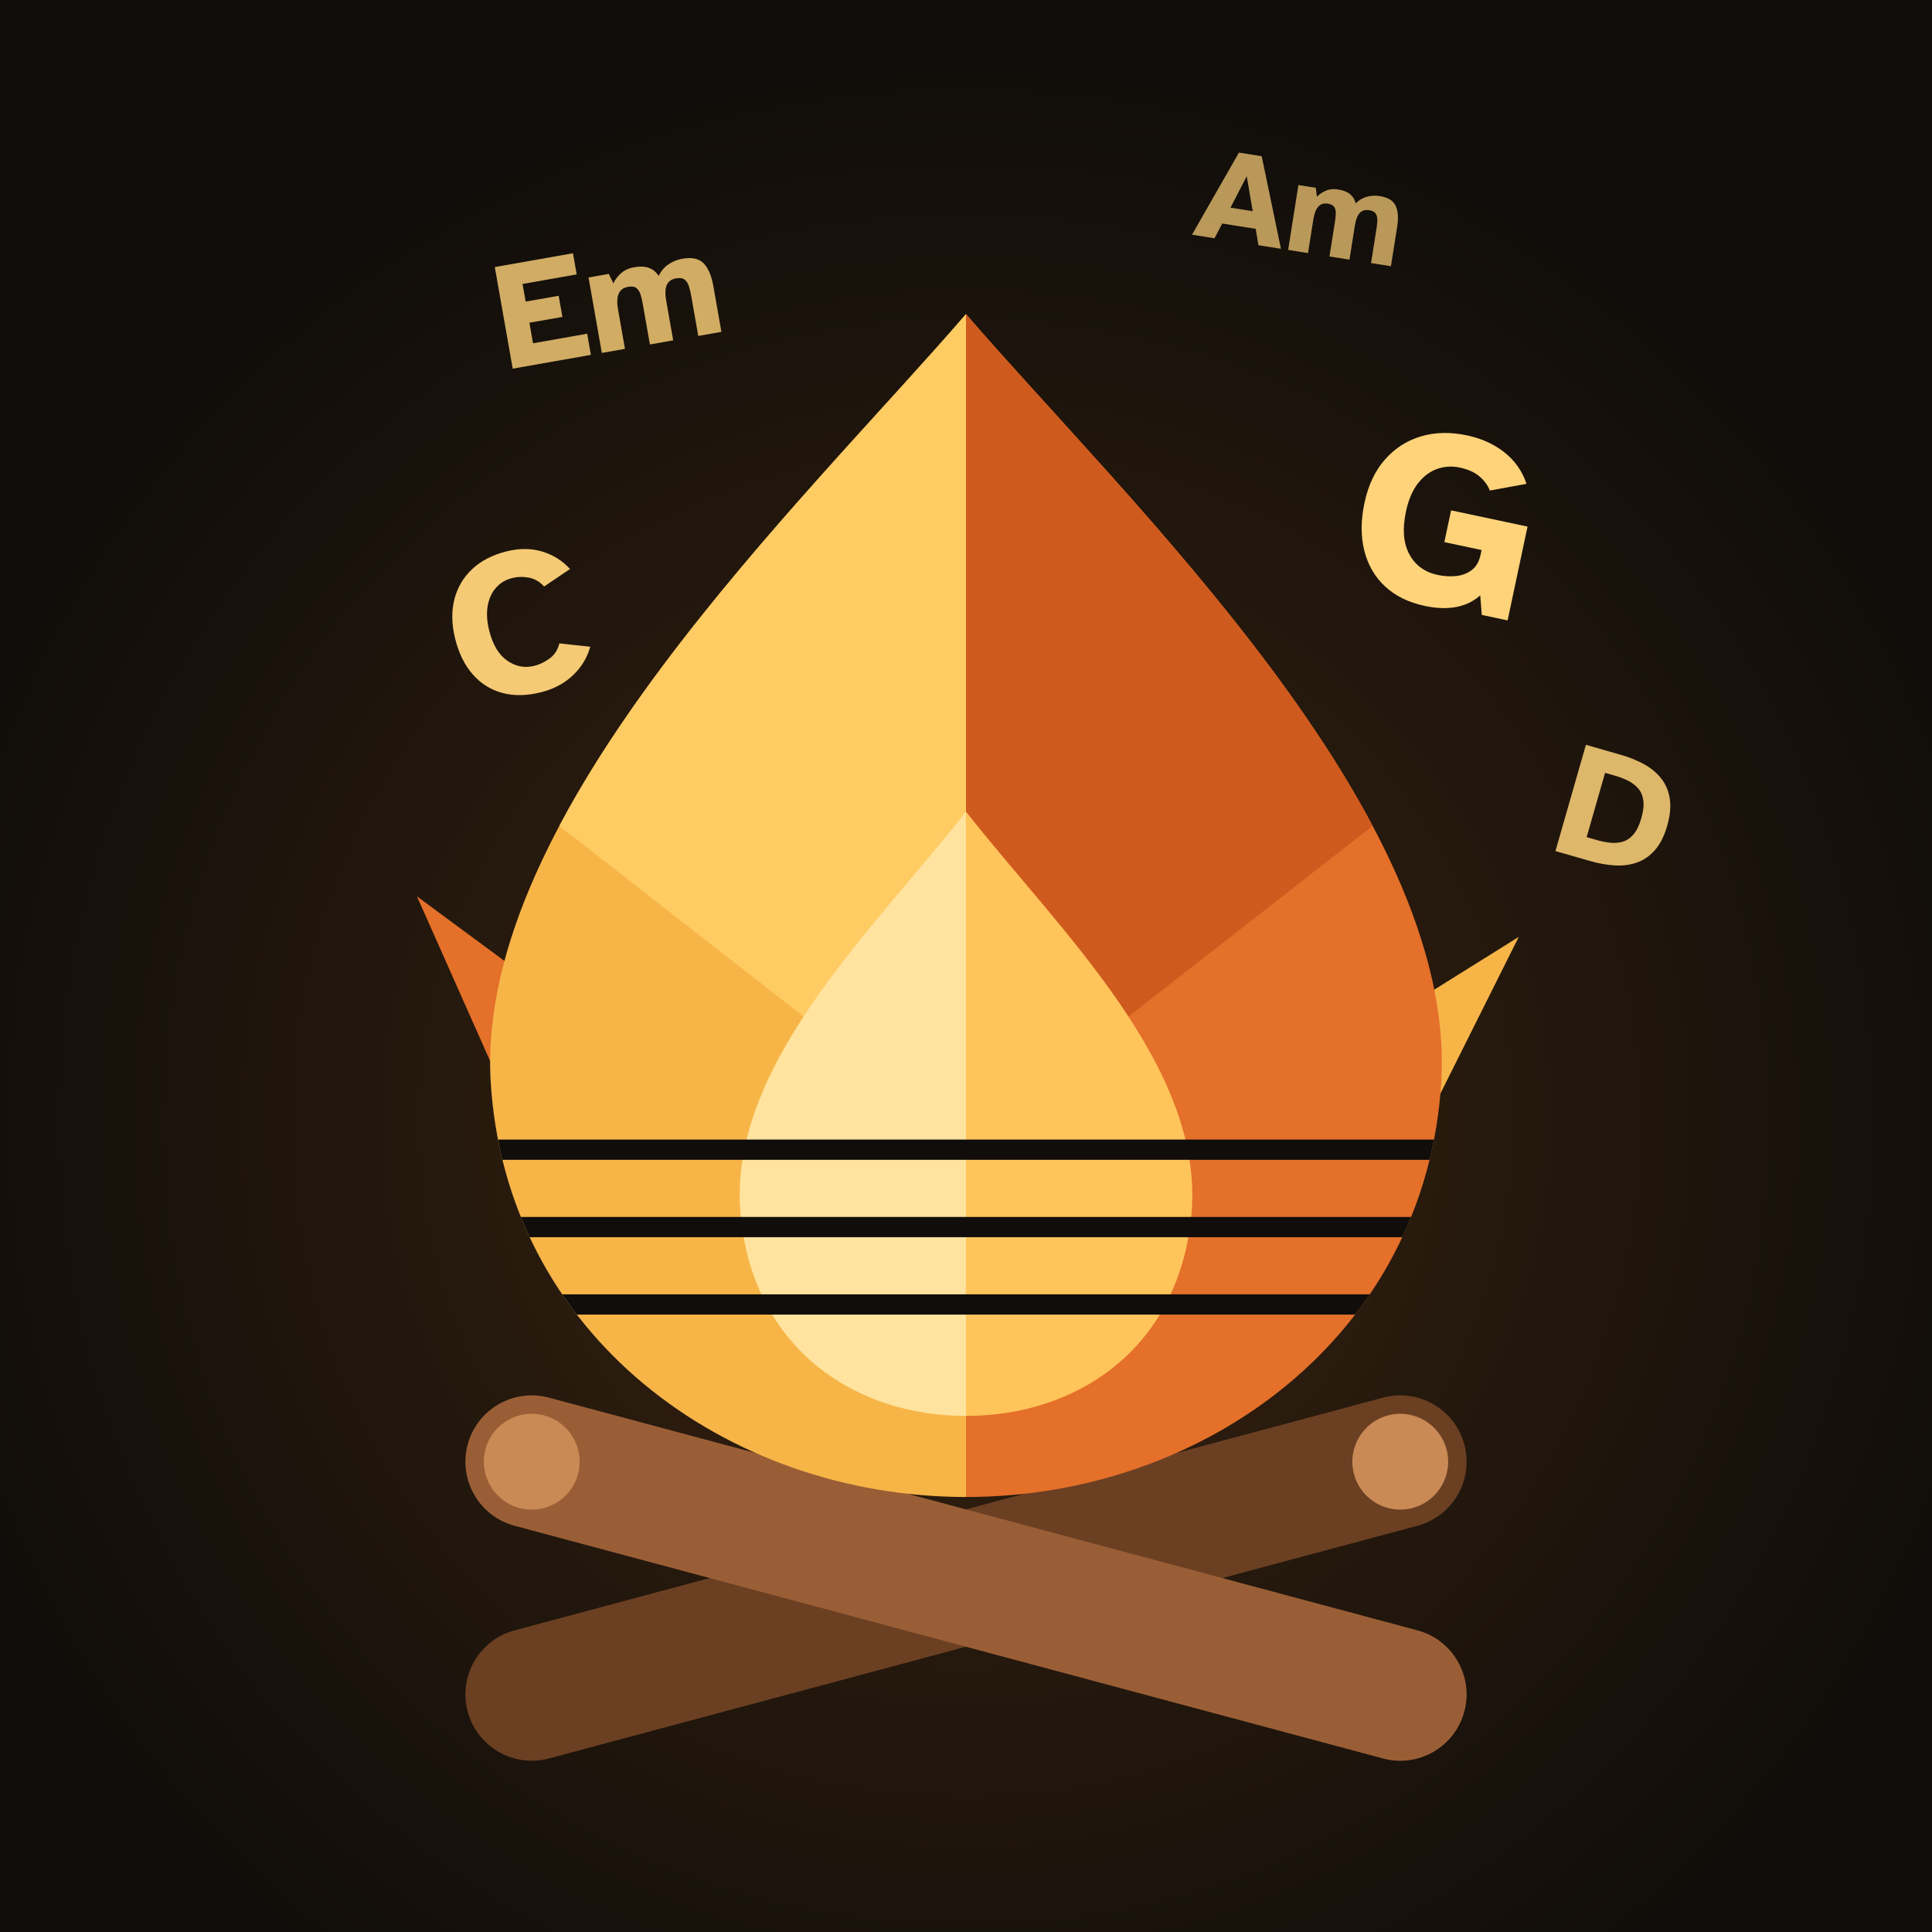
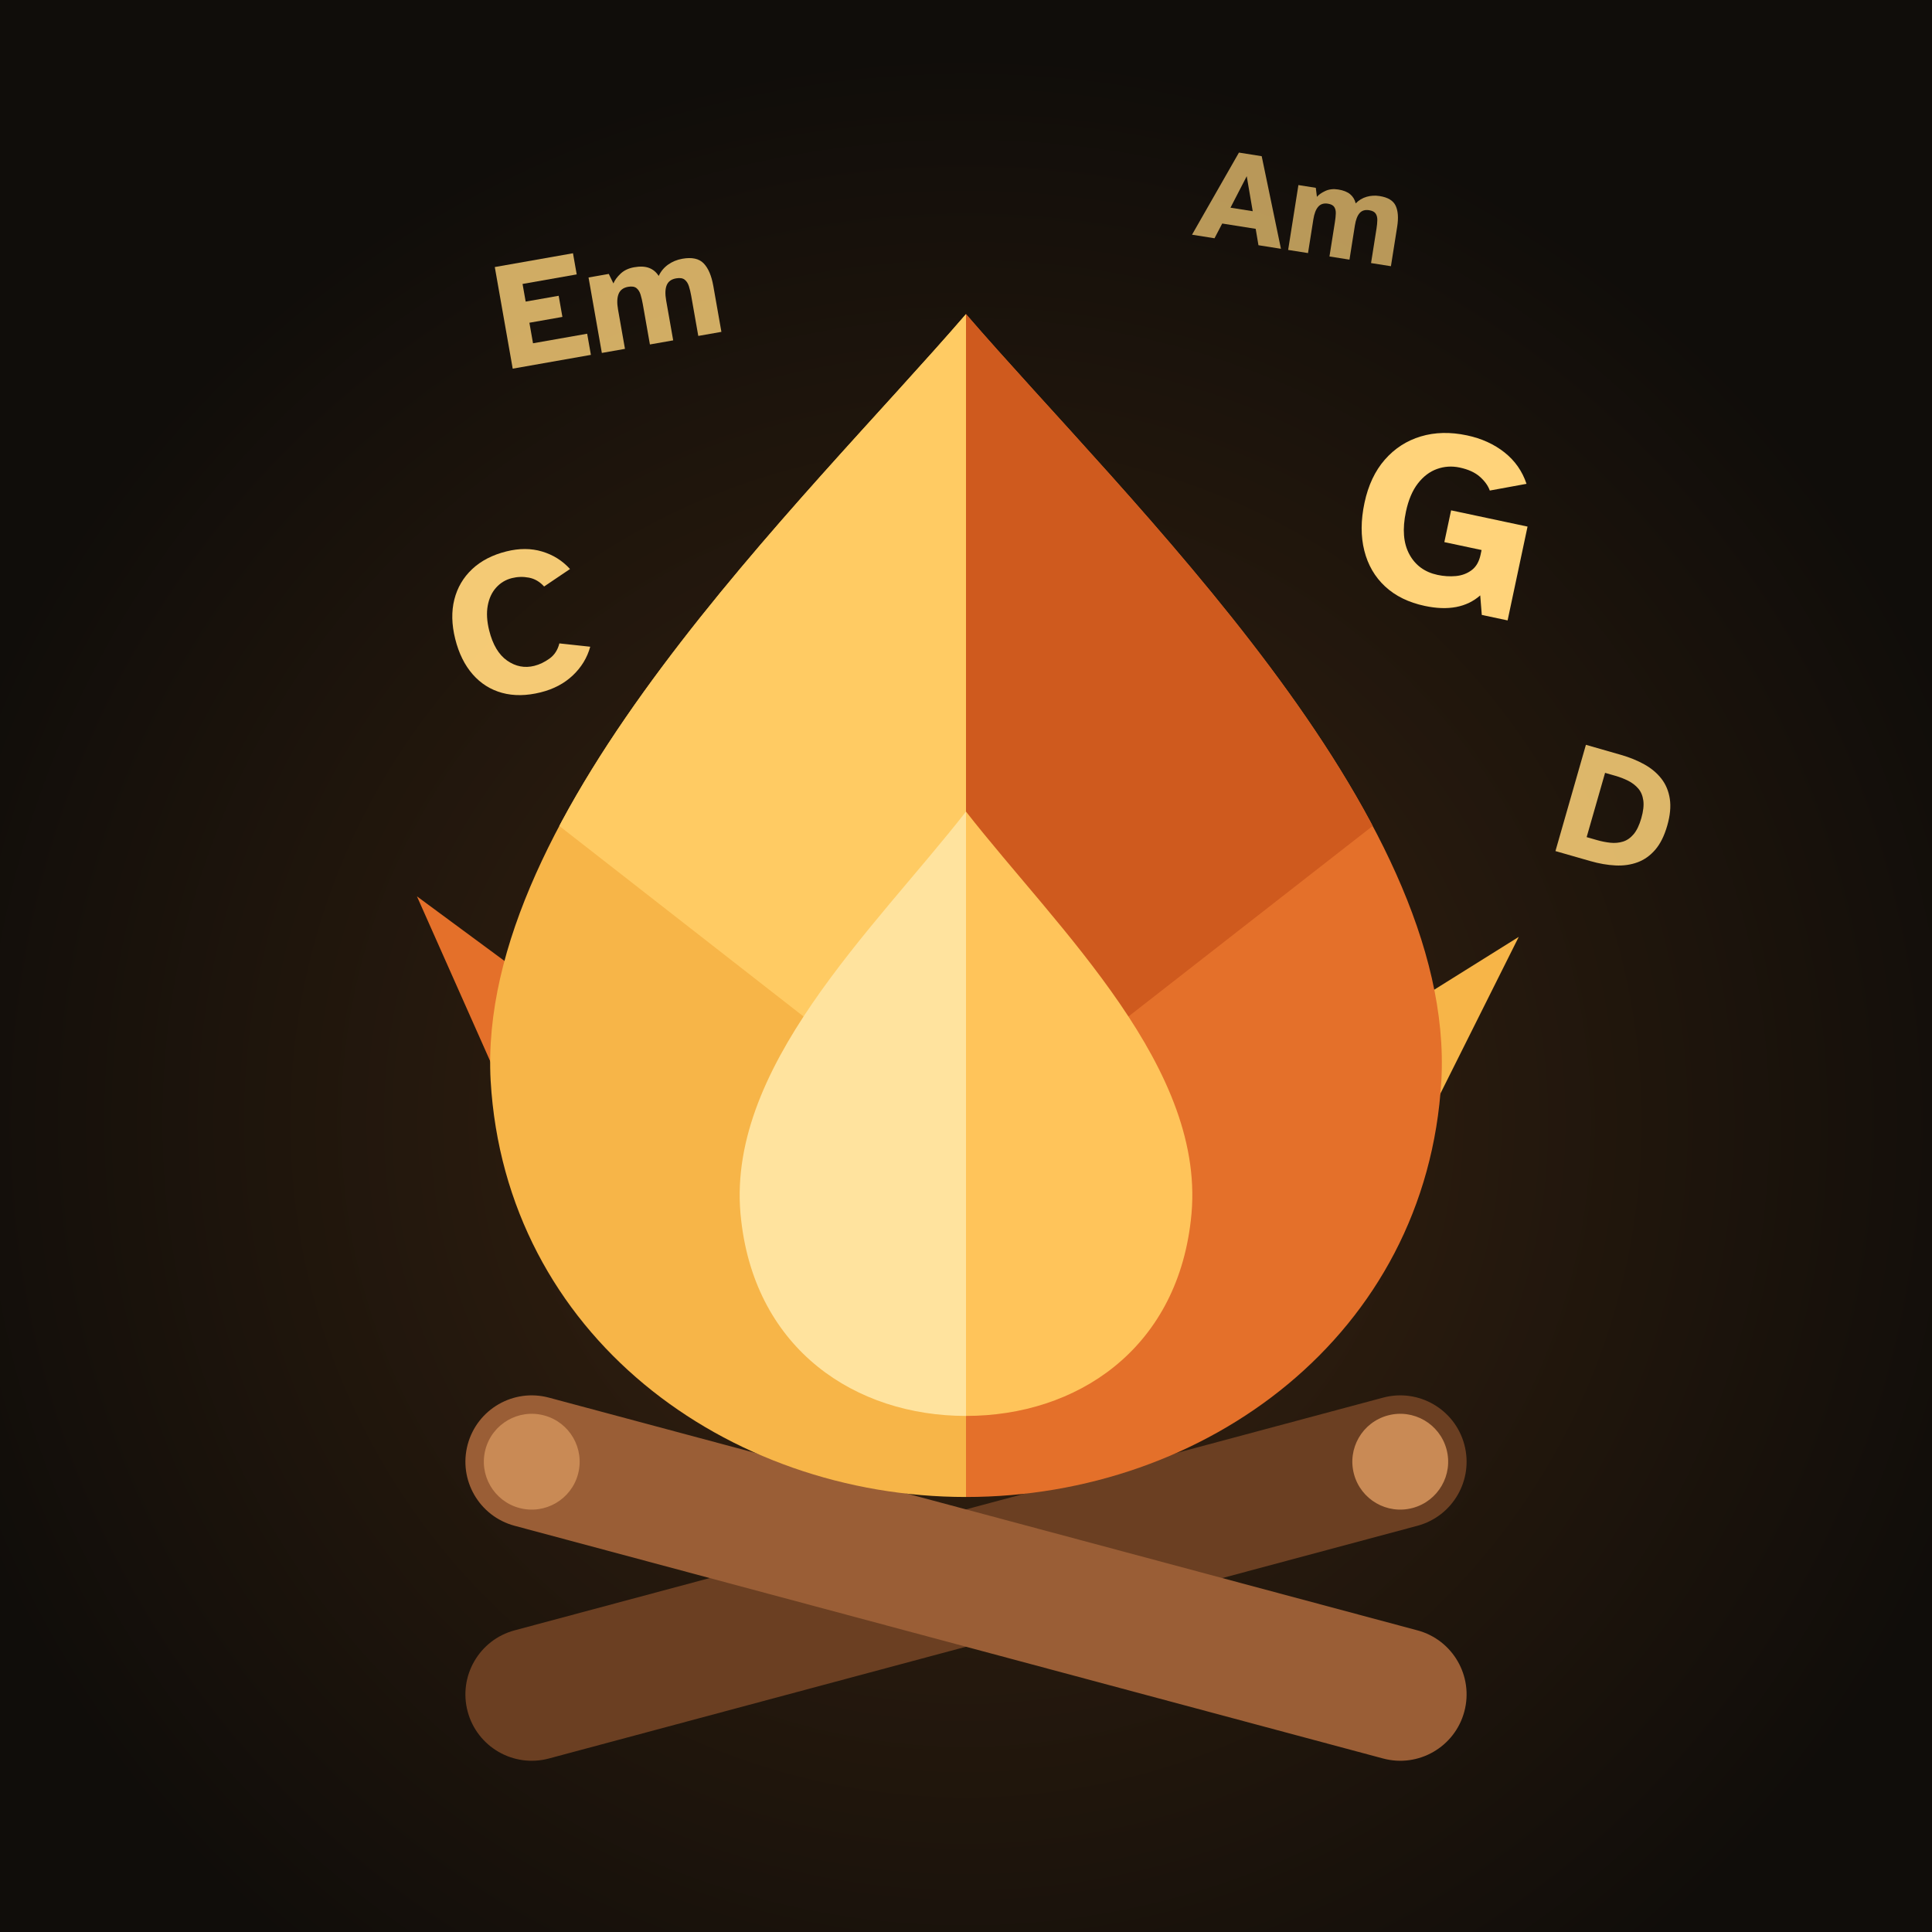
<svg xmlns="http://www.w3.org/2000/svg" width="1024" height="1024" viewBox="0 0 1024 1024">
  <defs>
    <radialGradient id="glow" cx="50%" cy="58%" r="55%">
      <stop offset="0" stop-color="#3A2410" />
      <stop offset="1" stop-color="#100D0A" />
    </radialGradient>
  </defs>
  <rect width="1024" height="1024" fill="#100D0A" />
  <rect width="1024" height="1024" fill="url(#glow)" />
  <g transform="translate(12 20) scale(0.9765625)">
    <defs>
      <clipPath id="pick">
        <path d="M512 150 C600 252 778 420 770 566 C762 704 642 792 512 792 C382 792 262 704 254 566 C246 420 424 252 512 150 Z" />
      </clipPath>
    </defs>
    <g transform="rotate(-15 512 836)">
      <rect x="232" y="800" width="560" height="72" rx="36" fill="#6B3F22" />
      <circle cx="756" cy="836" r="26" fill="#C98A55" />
    </g>
    <g transform="rotate(15 512 836)">
      <rect x="232" y="800" width="560" height="72" rx="36" fill="#9A5E36" />
      <circle cx="268" cy="836" r="26" fill="#C98A55" />
    </g>
    <polygon points="318,700 214,466 420,618" fill="#E4702A" />
    <polygon points="706,700 812,488 604,618" fill="#F7B548" />
    <g clip-path="url(#pick)">
      <rect x="200" y="120" width="312" height="700" fill="#F7B548" />
      <rect x="512" y="120" width="312" height="700" fill="#E4702A" />
      <polygon points="512,140 512,600 230,380" fill="#FFCB63" />
      <polygon points="512,140 794,380 512,600" fill="#CF5A1E" />
    </g>
    <clipPath id="core">
      <path d="M512 420 C562 484 644 560 634 642 C626 712 572 748 512 748 C452 748 398 712 390 642 C380 560 462 484 512 420 Z" />
    </clipPath>
    <g clip-path="url(#core)">
      <rect x="380" y="400" width="132" height="360" fill="#FFE39E" />
      <rect x="512" y="400" width="132" height="360" fill="#FFC45A" />
    </g>
-     <rect x="200" y="598" width="624" height="11" rx="5.5" fill="#100D0A" clip-path="url(#pick)" />
-     <rect x="200" y="640" width="624" height="11" rx="5.5" fill="#100D0A" clip-path="url(#pick)" />
-     <rect x="200" y="682" width="624" height="11" rx="5.5" fill="#100D0A" clip-path="url(#pick)" />
    <g fill="#FFD37A">
      <g transform="translate(772 262) rotate(12) scale(0.13772 -0.13772) translate(0 -334)">
        <path transform="translate(-360 0)" d="M352 -12Q254 -12 183.0 30.5Q112 73 73.5 151.5Q35 230 35 336Q35 442 78.0 519.0Q121 596 197.5 638.0Q274 680 375 680Q463 680 533.5 645.0Q604 610 644 542L508 486Q492 512 458.5 531.0Q425 550 373 550Q326 550 287.0 526.0Q248 502 225.0 454.5Q202 407 202 336Q202 231 250.0 174.5Q298 118 376 118Q413 118 447.0 128.5Q481 139 503.0 164.0Q525 189 525 231V250H375V378H683V0H579L557 74Q493 -12 352 -12Z" />
      </g>
    </g>
    <g fill="#FFD37A" opacity="0.95">
      <g transform="translate(268 318) rotate(-14) scale(0.11377 -0.11377) translate(0 -334)">
        <path transform="translate(-336 0)" d="M369 -12Q265 -12 190.0 30.0Q115 72 75.0 150.0Q35 228 35 334Q35 440 76.5 517.5Q118 595 194.0 637.5Q270 680 373 680Q468 680 538.5 638.0Q609 596 647 525L507 474Q485 515 447.0 532.5Q409 550 368 550Q322 550 284.0 524.5Q246 499 224.0 450.5Q202 402 202 334Q202 229 250.5 173.5Q299 118 370 118Q408 118 448.5 134.0Q489 150 512 193L651 142Q611 71 537.5 29.5Q464 -12 369 -12Z" />
      </g>
    </g>
    <g fill="#FFD37A" opacity="0.85">
      <g transform="translate(866 420) rotate(16) scale(0.08982 -0.08982) translate(0 -334)">
        <path transform="translate(-343 0)" d="M44 0V668H264Q346 668 416.5 651.5Q487 635 539.5 596.5Q592 558 621.5 493.5Q651 429 651 334Q651 238 621.5 174.0Q592 110 539.5 71.5Q487 33 416.5 16.5Q346 0 264 0ZM202 133H267Q310 133 349.5 140.0Q389 147 420.5 167.5Q452 188 470.0 228.0Q488 268 488 334Q488 400 470.0 440.5Q452 481 420.5 501.5Q389 522 349.5 529.5Q310 537 267 537H202Z" />
      </g>
    </g>
    <g fill="#FFD37A" opacity="0.8">
      <g transform="translate(318 142) rotate(-10) scale(0.08383 -0.08383) translate(0 -334)">
        <path transform="translate(-733 0)" d="M44 0V668H558V529H202V413H419V274H202V139H558V0Z" />
        <path transform="translate(-153 0)" d="M50 0V496H183L202 430Q219 458 258.0 484.0Q297 510 352 510Q411 510 446.5 489.0Q482 468 499 427Q528 468 572.5 489.0Q617 510 669 510Q764 510 800.0 456.5Q836 403 836 302V0H684V264Q684 299 680.0 328.0Q676 357 660.0 374.5Q644 392 607 392Q561 392 540.0 359.5Q519 327 519 262V0H366V264Q366 299 362.5 328.0Q359 357 343.5 374.5Q328 392 292 392Q245 392 223.5 358.0Q202 324 202 259V0Z" />
      </g>
    </g>
    <g fill="#FFD37A" opacity="0.7">
      <g transform="translate(694 92) rotate(9) scale(0.07186 -0.07186) translate(0 -334)">
        <path transform="translate(-788 0)" d="M5 0 258 668H432L685 0H513L473 119H217L177 0ZM260 247H430L344 501Z" />
        <path transform="translate(-98 0)" d="M50 0V496H183L202 430Q219 458 258.0 484.0Q297 510 352 510Q411 510 446.5 489.0Q482 468 499 427Q528 468 572.5 489.0Q617 510 669 510Q764 510 800.0 456.5Q836 403 836 302V0H684V264Q684 299 680.0 328.0Q676 357 660.0 374.5Q644 392 607 392Q561 392 540.0 359.5Q519 327 519 262V0H366V264Q366 299 362.5 328.0Q359 357 343.5 374.5Q328 392 292 392Q245 392 223.5 358.0Q202 324 202 259V0Z" />
      </g>
    </g>
  </g>
</svg>
